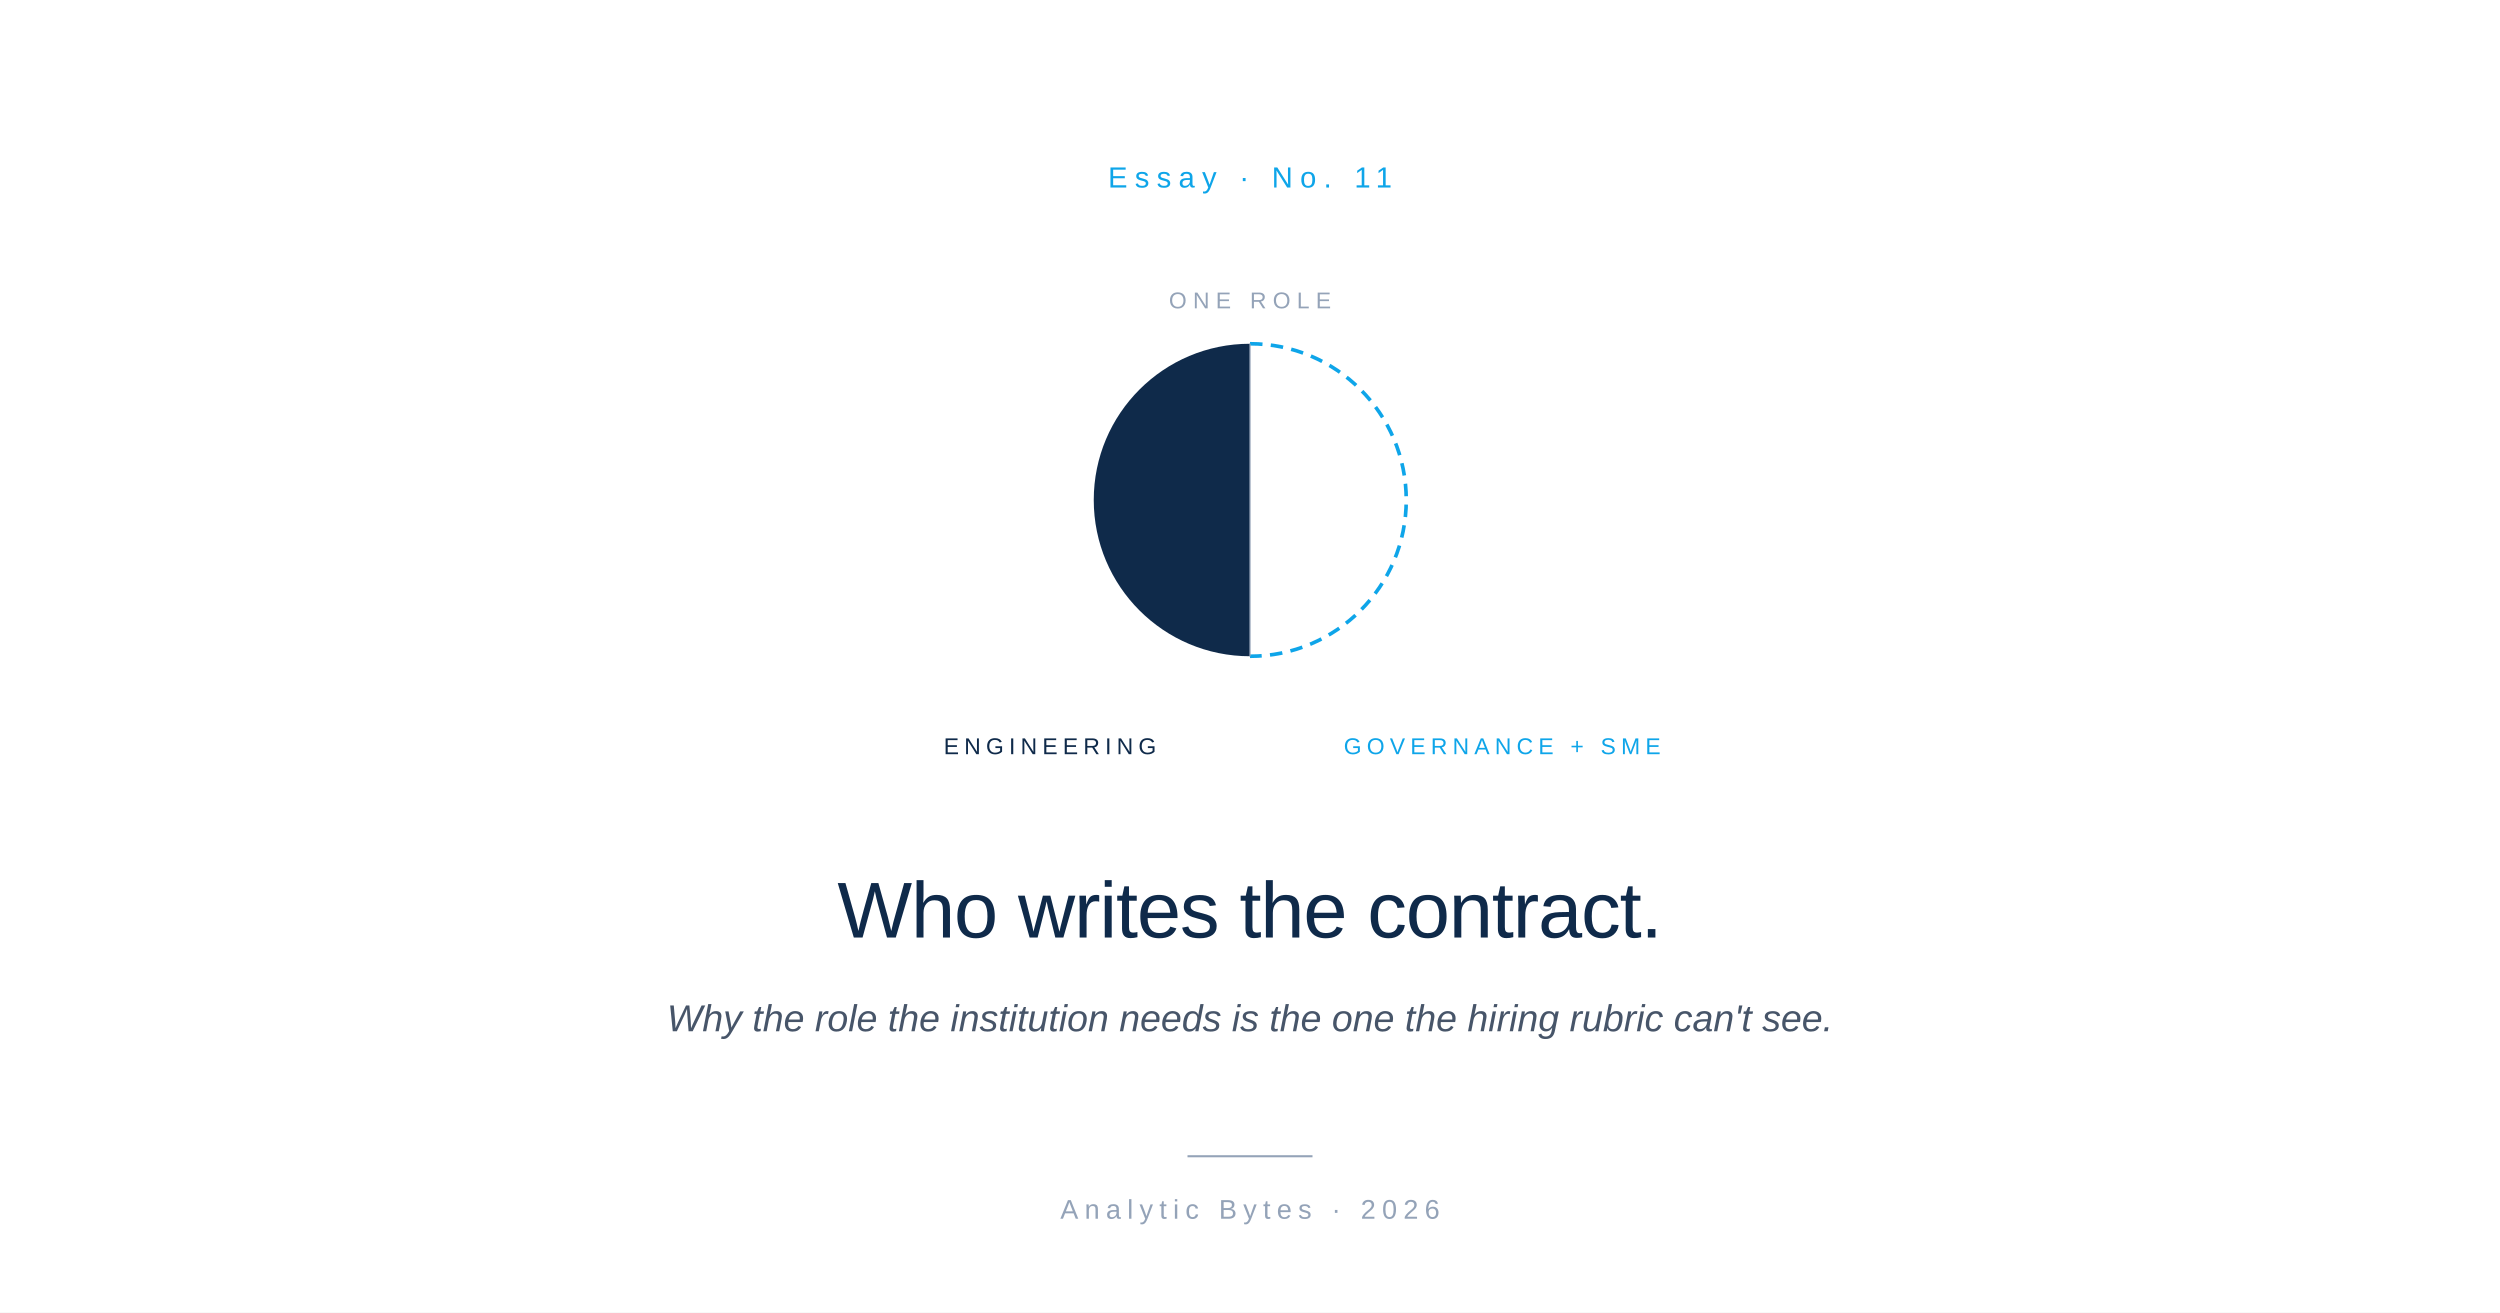
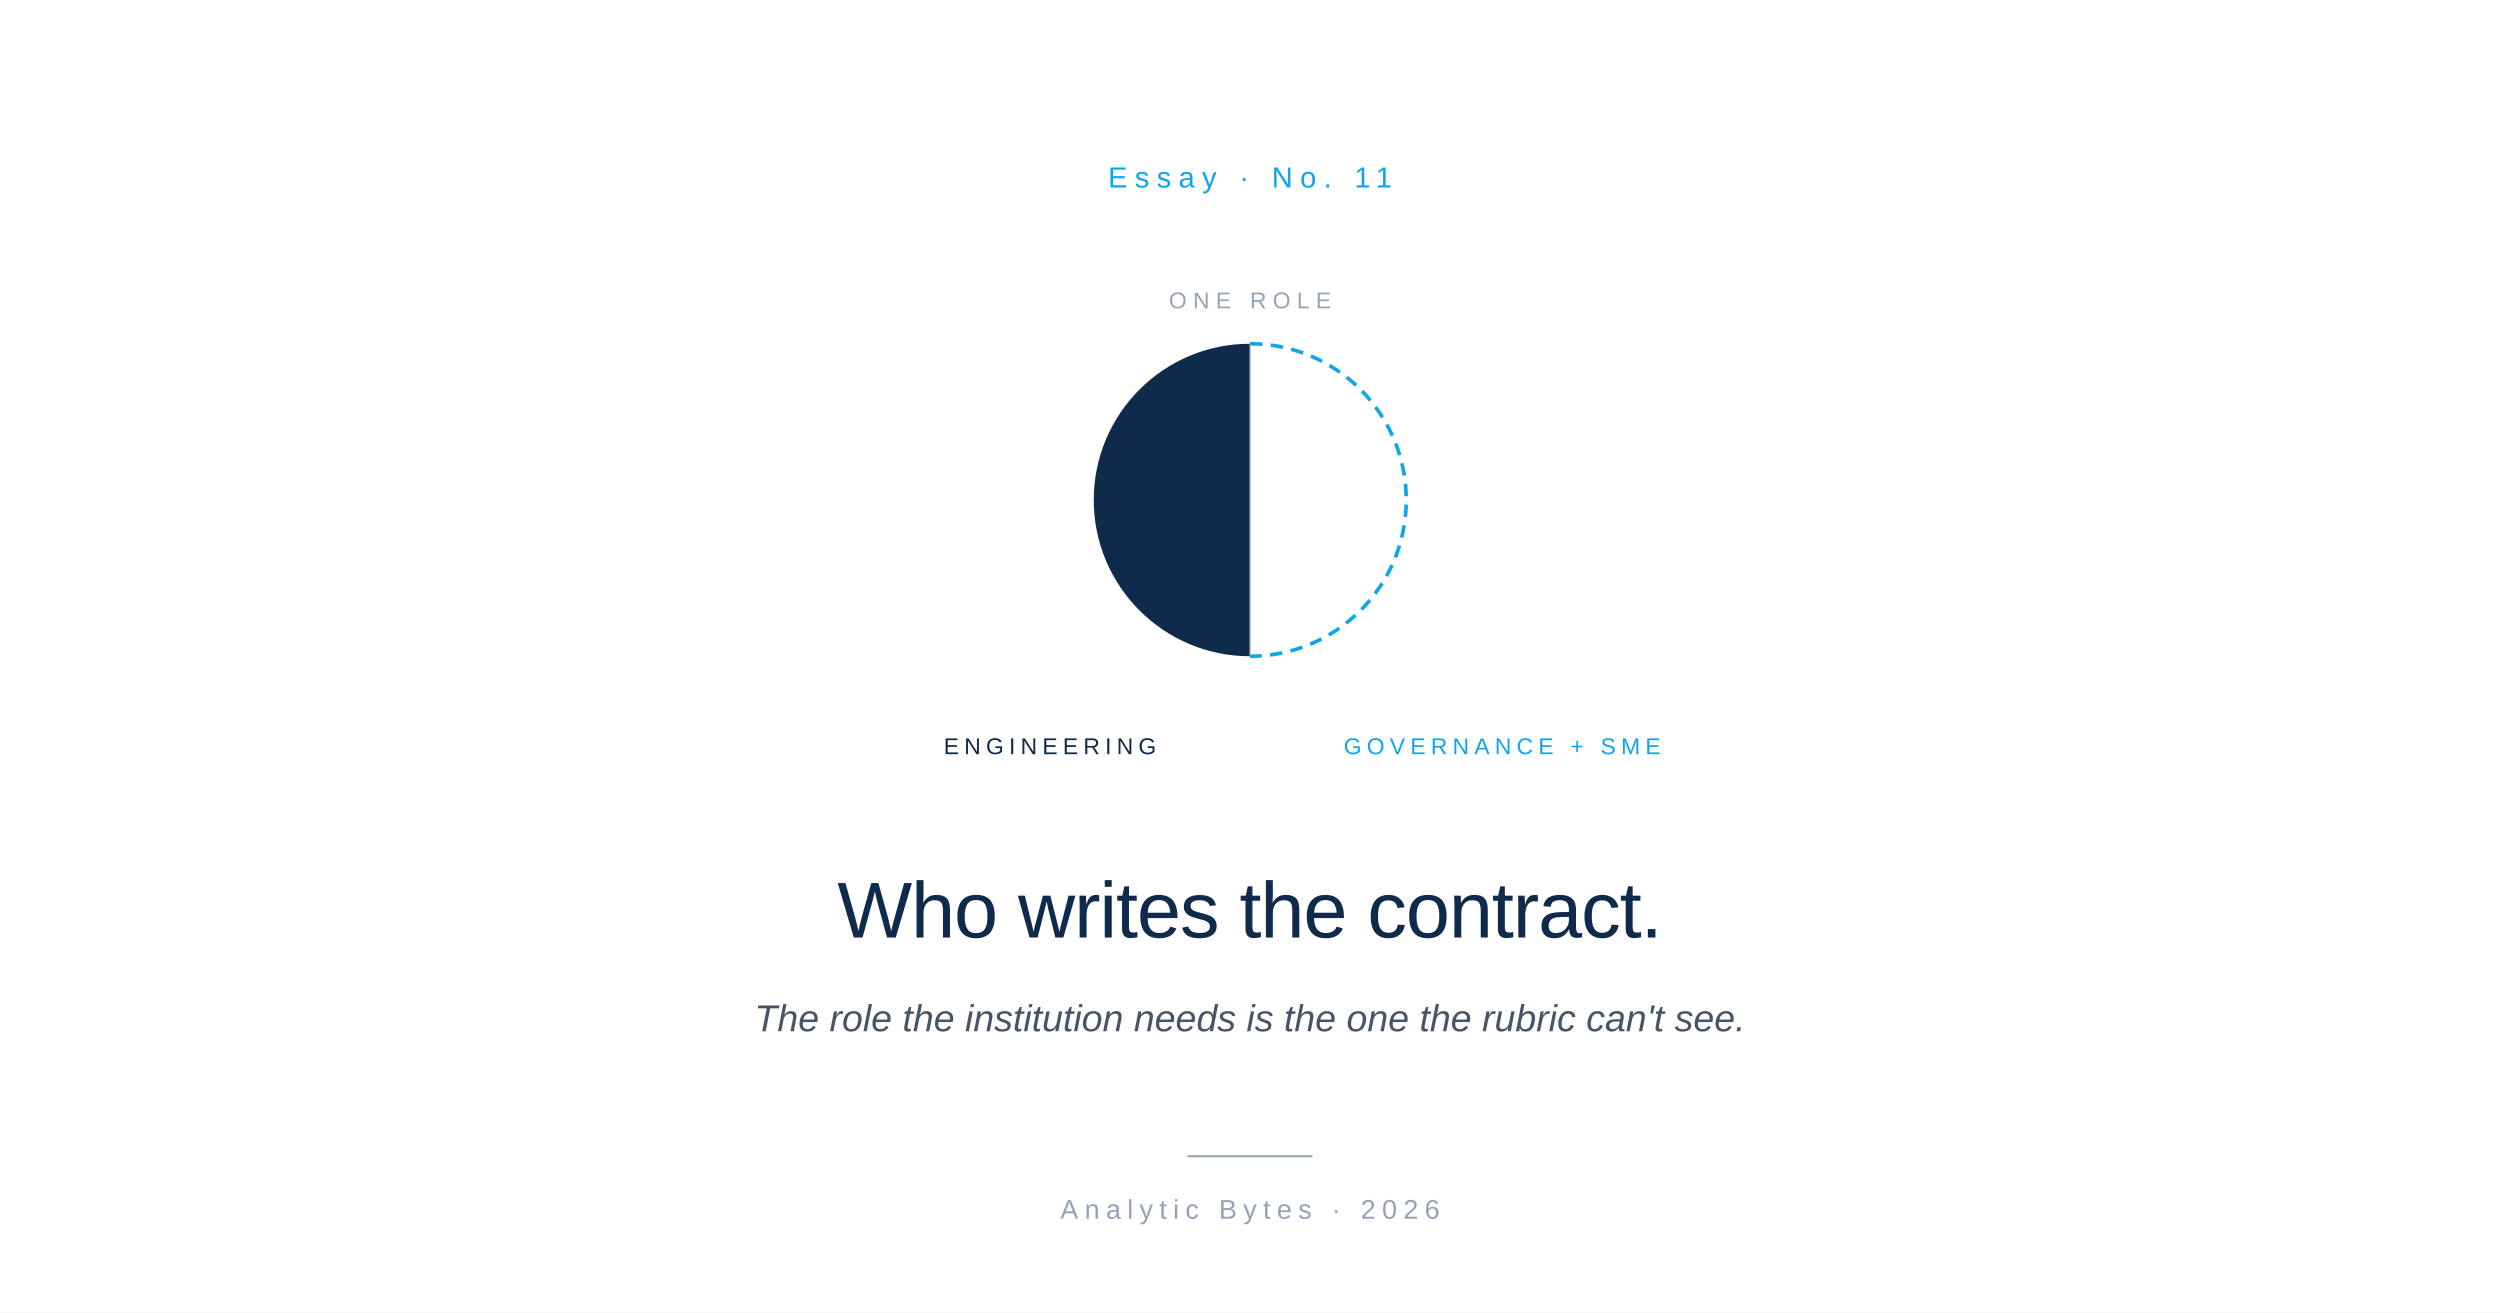
<svg xmlns="http://www.w3.org/2000/svg" viewBox="0 0 1200 630" role="img">
  <rect width="1200" height="630" fill="#FFFFFF" />
  <text x="600" y="90" font-family="-apple-system, BlinkMacSystemFont, 'Helvetica Neue', Arial, sans-serif" font-size="14" font-weight="500" letter-spacing="3.5" fill="#0EA5E9" text-anchor="middle">Essay  ·  No. 11</text>
  <text x="600" y="148" font-family="-apple-system, BlinkMacSystemFont, 'Helvetica Neue', Arial, sans-serif" font-size="11" font-weight="500" letter-spacing="3" fill="#94A3B8" text-anchor="middle">ONE ROLE</text>
  <g transform="translate(600, 240)">
    <path d="M 0 -75 A 75 75 0 0 0 0 75 Z" fill="#0F2A4A" />
    <path d="M 0 -75 A 75 75 0 0 1 0 75" fill="none" stroke="#0EA5E9" stroke-width="1.75" stroke-dasharray="6 4" />
    <line x1="0" y1="-75" x2="0" y2="75" stroke="#94A3B8" stroke-width="0.6" />
  </g>
  <text x="555" y="362" font-family="-apple-system, BlinkMacSystemFont, 'Helvetica Neue', Arial, sans-serif" font-size="11" font-weight="500" letter-spacing="2.5" fill="#0F2A4A" text-anchor="end">ENGINEERING</text>
  <text x="645" y="362" font-family="-apple-system, BlinkMacSystemFont, 'Helvetica Neue', Arial, sans-serif" font-size="11" font-weight="500" letter-spacing="2.5" fill="#0EA5E9" text-anchor="start">GOVERNANCE  +  SME</text>
  <text x="600" y="450" font-family="-apple-system, BlinkMacSystemFont, 'Helvetica Neue', Arial, sans-serif" font-size="38" font-weight="500" letter-spacing="-0.5" fill="#0F2A4A" text-anchor="middle">Who writes the contract.</text>
-   <text x="600" y="495" font-family="-apple-system, BlinkMacSystemFont, 'Helvetica Neue', Arial, sans-serif" font-size="18" font-style="italic" fill="#475569" text-anchor="middle">Why the role the institution needs is the one the hiring rubric can't see.</text>
+   <text x="600" y="495" font-family="-apple-system, BlinkMacSystemFont, 'Helvetica Neue', Arial, sans-serif" font-size="18" font-style="italic" fill="#475569" text-anchor="middle">The role the institution needs is the one the rubric can't see.</text>
  <line x1="570" y1="555" x2="630" y2="555" stroke="#94A3B8" stroke-width="1" />
  <text x="600" y="585" font-family="-apple-system, BlinkMacSystemFont, 'Helvetica Neue', Arial, sans-serif" font-size="13" letter-spacing="3" fill="#94A3B8" text-anchor="middle">Analytic Bytes  ·  2026</text>
</svg>
